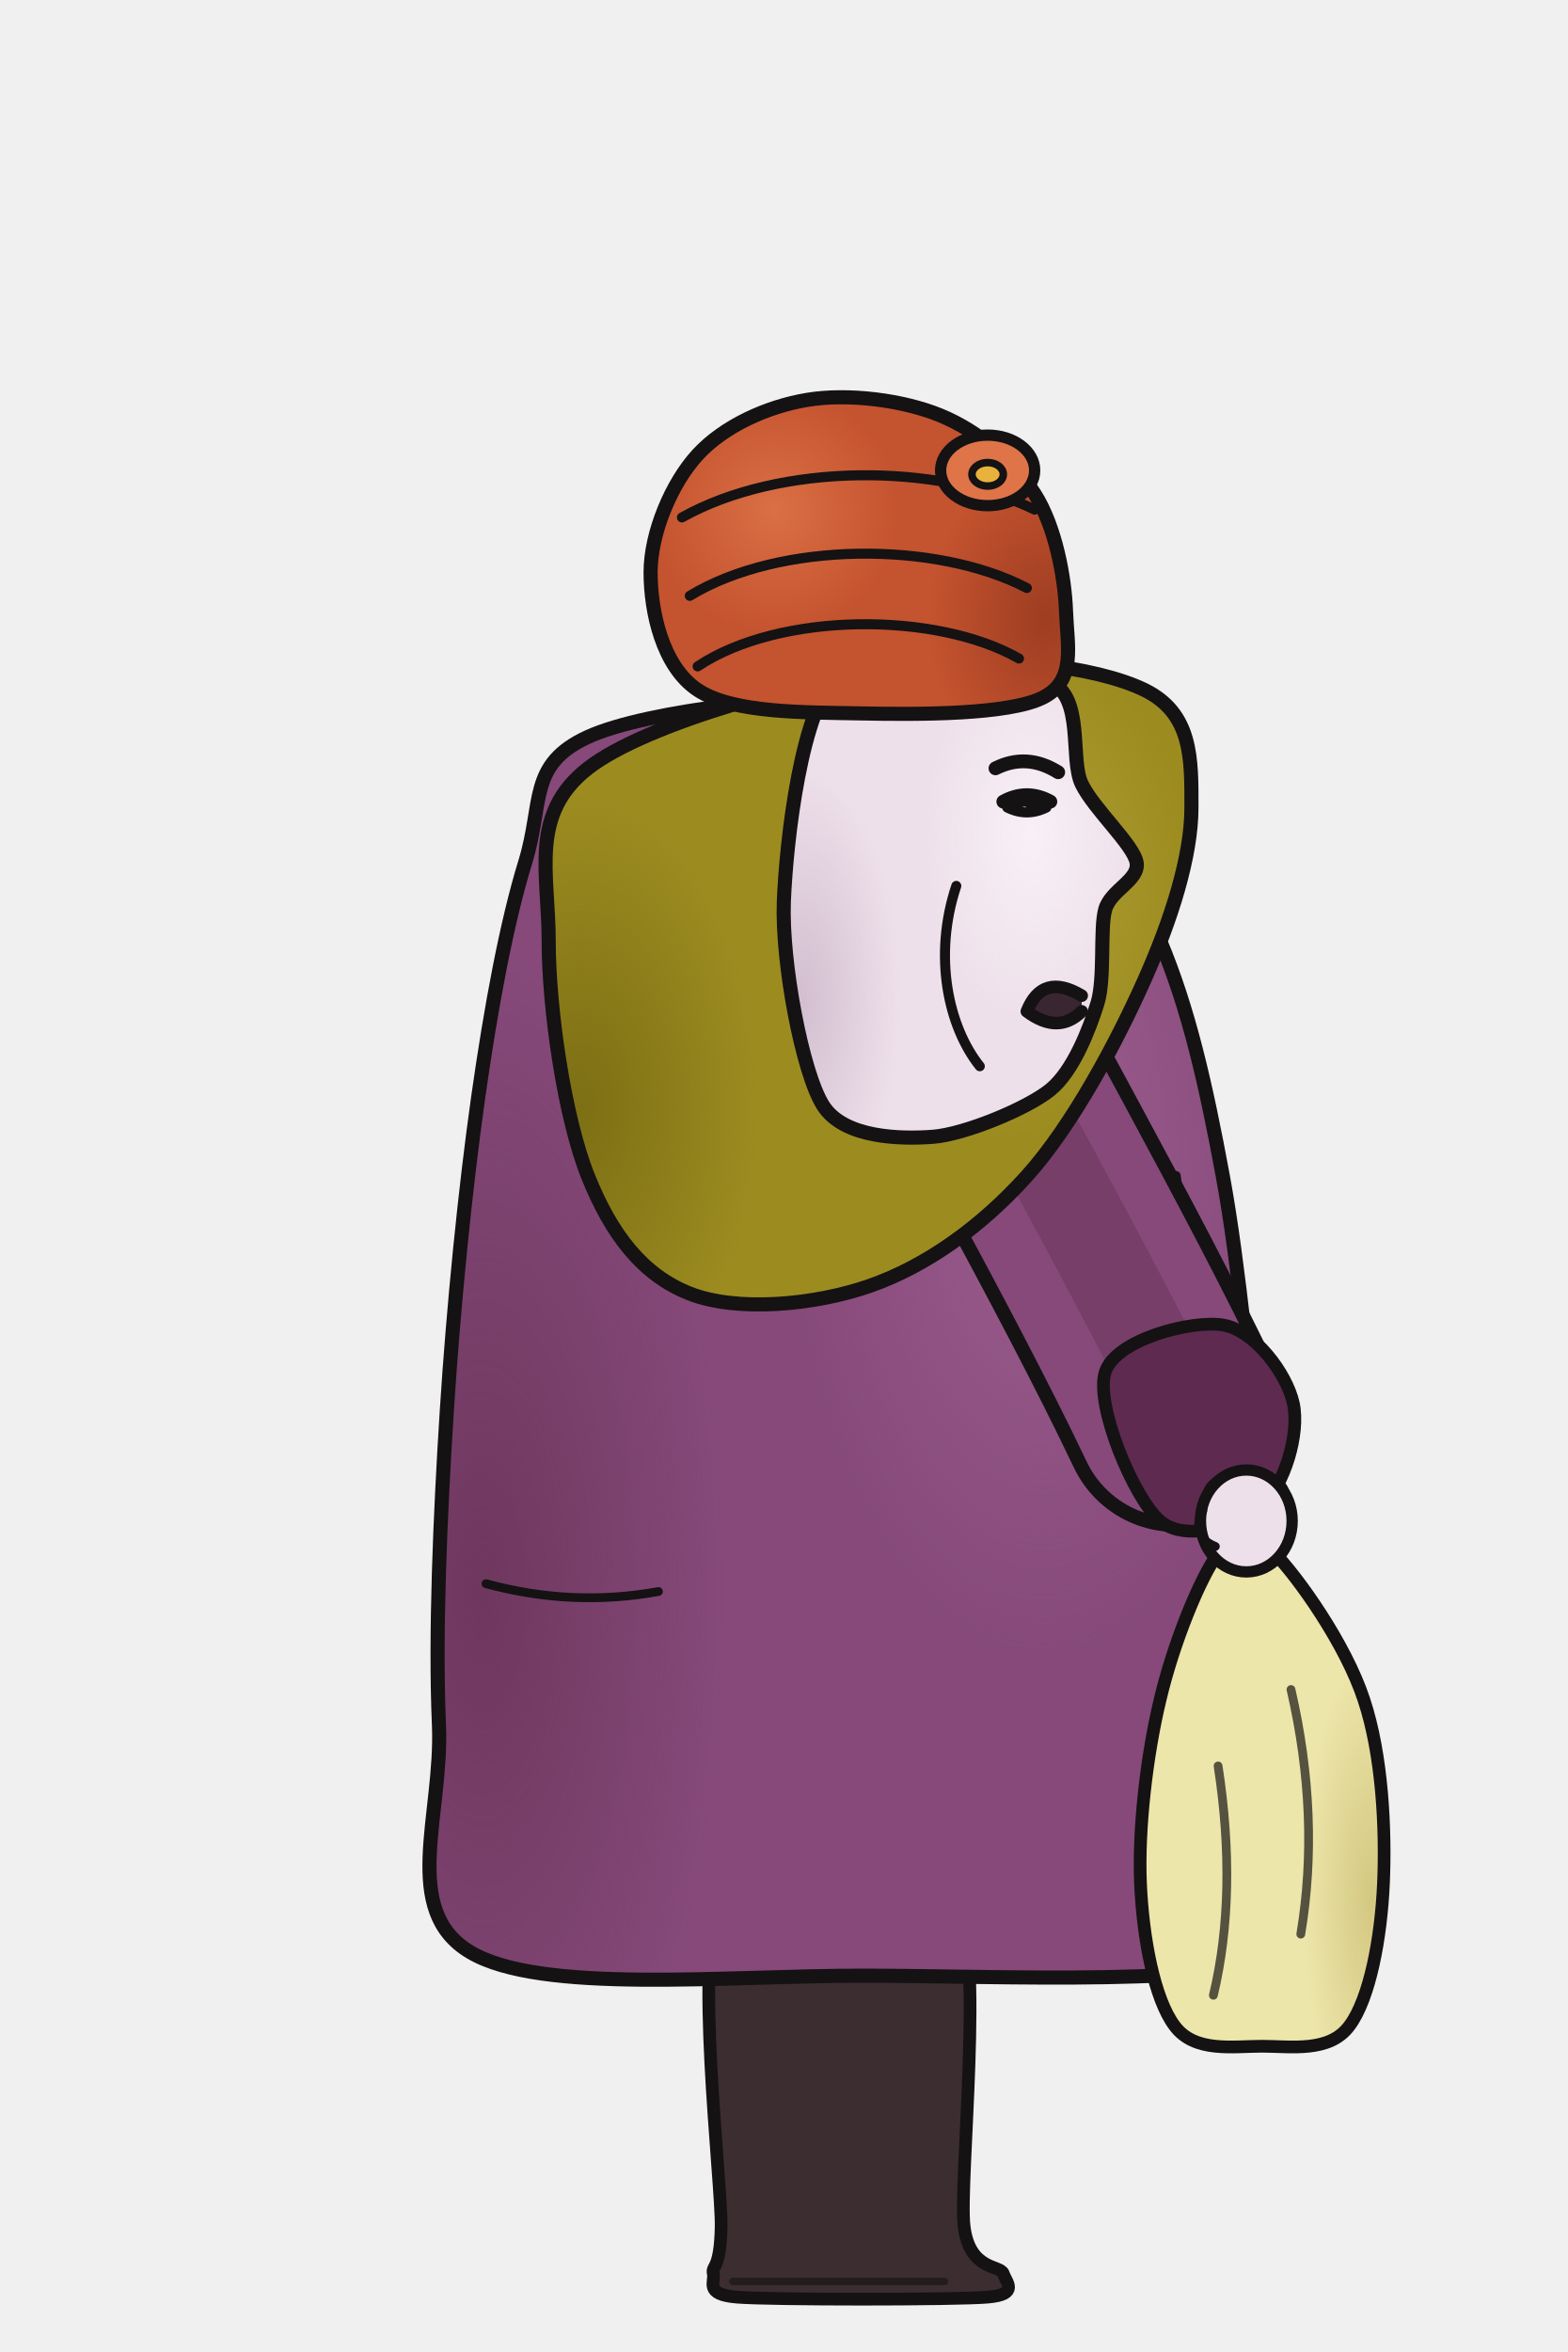
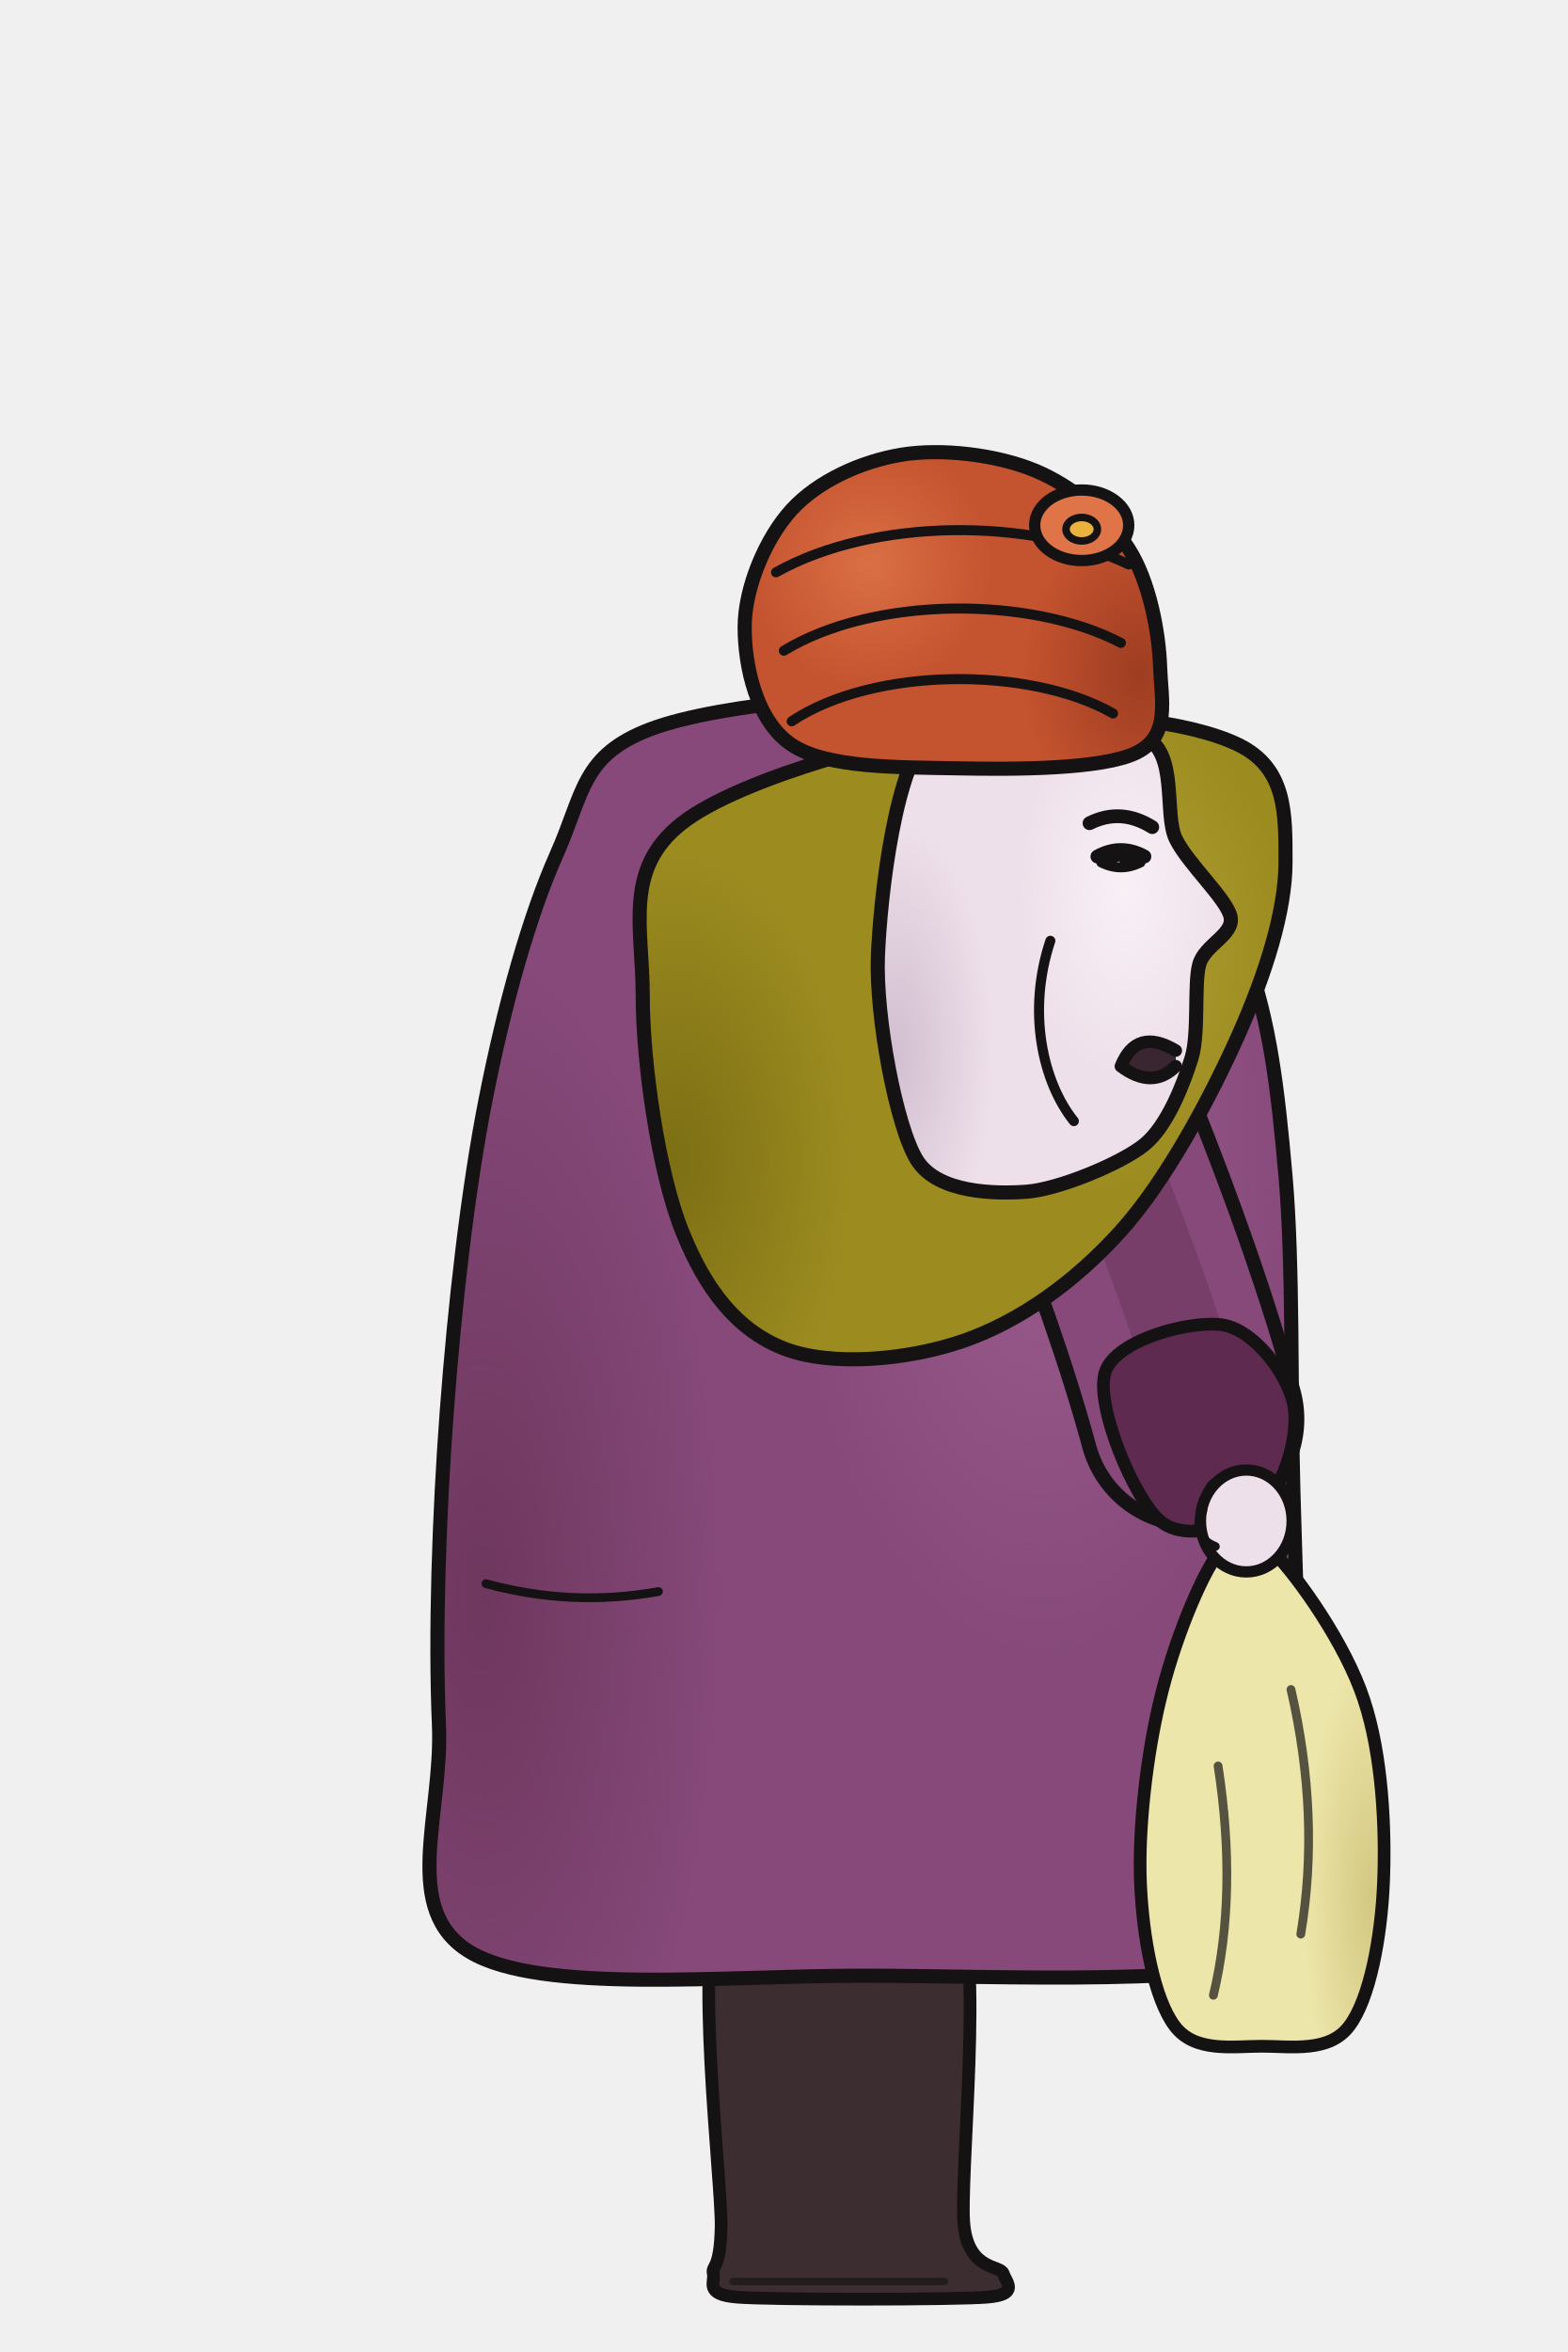
<svg xmlns="http://www.w3.org/2000/svg" width="800" height="1200" viewBox="0 0 400 600">
  <defs>
    <radialGradient id="g1">
      <stop offset="0" stop-color="#9E6192" stop-opacity="0.85" />
      <stop offset="0.0" stop-color="#9E6192" stop-opacity="0.85" />
      <stop offset="1" stop-color="#9E6192" stop-opacity="0" />
    </radialGradient>
    <clipPath id="s1">
-       <path d="M150.0,188.0 C165.3,181.0 206.3,176.7 226.0,178.0 C245.7,179.3 256.3,185.7 268.0,196.0 C279.7,206.3 288.7,222.7 296.0,240.0 C303.3,257.3 307.7,276.7 312.0,300.0 C316.3,323.3 319.0,355.0 322.0,380.0 C325.0,405.0 328.3,430.3 330.0,450.0 C331.7,469.7 350.3,489.0 332.0,498.0 C313.7,507.0 255.3,504.0 220.0,504.0 C184.7,504.0 138.0,508.7 120.0,498.0 C102.0,487.3 113.0,463.0 112.0,440.0 C111.0,417.0 112.3,386.7 114.0,360.0 C115.7,333.3 118.7,303.3 122.0,280.0 C125.3,256.7 129.3,235.3 134.0,220.0 C138.7,204.7 134.7,195.0 150.0,188.0 Z" />
+       <path d="M166.0,186.0 C183.7,179.3 227.0,175.7 248.0,178.0 C269.0,180.3 280.3,189.0 292.0,200.0 C303.7,211.0 312.0,227.3 318.0,244.0 C324.0,260.7 326.0,277.3 328.0,300.0 C330.0,322.7 329.3,355.0 330.0,380.0 C330.7,405.0 331.7,430.3 332.0,450.0 C332.3,469.7 350.7,489.0 332.0,498.0 C313.3,507.0 255.3,504.0 220.0,504.0 C184.7,504.0 138.0,508.7 120.0,498.0 C102.0,487.3 113.0,463.0 112.0,440.0 C111.0,417.0 112.0,386.7 114.0,360.0 C116.0,333.3 119.3,303.7 124.0,280.0 C128.7,256.3 135.0,233.7 142.0,218.0 C149.0,202.3 148.3,192.7 166.0,186.0 Z" />
    </clipPath>
    <radialGradient id="g2">
      <stop offset="0" stop-color="#6A3459" stop-opacity="0.85" />
      <stop offset="0.0" stop-color="#6A3459" stop-opacity="0.85" />
      <stop offset="1" stop-color="#6A3459" stop-opacity="0" />
    </radialGradient>
    <clipPath id="s2">
-       <path d="M150.0,188.0 C165.3,181.0 206.3,176.7 226.0,178.0 C245.7,179.3 256.3,185.7 268.0,196.0 C279.7,206.3 288.7,222.7 296.0,240.0 C303.3,257.3 307.7,276.7 312.0,300.0 C316.3,323.3 319.0,355.0 322.0,380.0 C325.0,405.0 328.3,430.3 330.0,450.0 C331.7,469.7 350.3,489.0 332.0,498.0 C313.7,507.0 255.3,504.0 220.0,504.0 C184.7,504.0 138.0,508.7 120.0,498.0 C102.0,487.3 113.0,463.0 112.0,440.0 C111.0,417.0 112.3,386.7 114.0,360.0 C115.7,333.3 118.7,303.3 122.0,280.0 C125.3,256.7 129.3,235.3 134.0,220.0 C138.7,204.7 134.7,195.0 150.0,188.0 Z" />
+       <path d="M166.0,186.0 C183.7,179.3 227.0,175.7 248.0,178.0 C269.0,180.3 280.3,189.0 292.0,200.0 C303.7,211.0 312.0,227.3 318.0,244.0 C324.0,260.7 326.0,277.3 328.0,300.0 C330.0,322.7 329.3,355.0 330.0,380.0 C330.7,405.0 331.7,430.3 332.0,450.0 C332.3,469.7 350.7,489.0 332.0,498.0 C313.3,507.0 255.3,504.0 220.0,504.0 C184.7,504.0 138.0,508.7 120.0,498.0 C102.0,487.3 113.0,463.0 112.0,440.0 C111.0,417.0 112.0,386.7 114.0,360.0 C116.0,333.3 119.3,303.7 124.0,280.0 C128.7,256.3 135.0,233.7 142.0,218.0 C149.0,202.3 148.3,192.7 166.0,186.0 Z" />
    </clipPath>
    <radialGradient id="g3">
      <stop offset="0" stop-color="#CFC27A" stop-opacity="0.85" />
      <stop offset="0.0" stop-color="#CFC27A" stop-opacity="0.85" />
      <stop offset="1" stop-color="#CFC27A" stop-opacity="0" />
    </radialGradient>
    <clipPath id="s3">
      <path d="M311.0,396.0 C315.8,389.7 318.8,389.7 325.0,396.0 C331.2,402.3 343.4,419.5 348.0,433.6 C352.7,447.7 353.6,466.5 353.0,480.4 C352.4,494.3 349.5,509.9 344.3,516.8 C339.2,523.7 329.4,522.0 322.0,522.0 C314.6,522.0 304.8,523.7 299.7,516.8 C294.5,509.9 291.6,494.3 291.0,480.4 C290.4,466.5 292.6,447.7 296.0,433.6 C299.3,419.5 306.2,402.3 311.0,396.0 Z" />
    </clipPath>
    <radialGradient id="g4">
      <stop offset="0" stop-color="#B6A63C" stop-opacity="0.85" />
      <stop offset="0.0" stop-color="#B6A63C" stop-opacity="0.85" />
      <stop offset="1" stop-color="#B6A63C" stop-opacity="0" />
    </radialGradient>
    <clipPath id="s4">
      <path d="M150.0,196.0 C165.0,184.3 206.3,173.3 230.0,170.0 C253.7,166.7 279.7,170.0 292.0,176.0 C304.3,182.0 304.0,193.7 304.0,206.0 C304.0,218.3 299.0,234.3 292.0,250.0 C285.0,265.7 273.7,287.0 262.0,300.0 C250.3,313.0 236.3,323.0 222.0,328.0 C207.7,333.0 188.0,334.7 176.0,330.0 C164.0,325.3 156.0,315.0 150.0,300.0 C144.0,285.0 140.0,257.3 140.0,240.0 C140.0,222.7 135.0,207.7 150.0,196.0 Z" />
    </clipPath>
    <radialGradient id="g5">
      <stop offset="0" stop-color="#776A12" stop-opacity="0.85" />
      <stop offset="0.0" stop-color="#776A12" stop-opacity="0.85" />
      <stop offset="1" stop-color="#776A12" stop-opacity="0" />
    </radialGradient>
    <clipPath id="s5">
      <path d="M150.0,196.0 C165.0,184.3 206.3,173.3 230.0,170.0 C253.7,166.7 279.7,170.0 292.0,176.0 C304.3,182.0 304.0,193.7 304.0,206.0 C304.0,218.3 299.0,234.3 292.0,250.0 C285.0,265.7 273.7,287.0 262.0,300.0 C250.3,313.0 236.3,323.0 222.0,328.0 C207.7,333.0 188.0,334.7 176.0,330.0 C164.0,325.3 156.0,315.0 150.0,300.0 C144.0,285.0 140.0,257.3 140.0,240.0 C140.0,222.7 135.0,207.7 150.0,196.0 Z" />
    </clipPath>
    <radialGradient id="g6">
      <stop offset="0" stop-color="#FAF3F8" stop-opacity="0.85" />
      <stop offset="0.0" stop-color="#FAF3F8" stop-opacity="0.85" />
      <stop offset="1" stop-color="#FAF3F8" stop-opacity="0" />
    </radialGradient>
    <clipPath id="s6">
      <path d="M214.0,172.0 C223.5,164.2 259.3,170.1 268.0,174.0 C276.7,177.9 272.9,193.6 276.0,200.0 C279.1,206.4 289.2,215.5 290.0,220.0 C290.8,224.5 283.4,227.0 282.0,232.0 C280.6,237.0 282.0,249.6 280.0,256.0 C278.0,262.4 273.9,273.2 268.0,278.0 C262.1,282.8 246.1,289.4 238.0,290.0 C229.9,290.6 215.3,290.4 210.0,282.0 C204.7,273.6 199.4,245.4 200.0,230.0 C200.6,214.6 204.5,179.8 214.0,172.0 Z" />
    </clipPath>
    <radialGradient id="g7">
      <stop offset="0" stop-color="#CDB8CB" stop-opacity="0.85" />
      <stop offset="0.0" stop-color="#CDB8CB" stop-opacity="0.85" />
      <stop offset="1" stop-color="#CDB8CB" stop-opacity="0" />
    </radialGradient>
    <clipPath id="s7">
      <path d="M214.0,172.0 C223.5,164.2 259.3,170.1 268.0,174.0 C276.7,177.9 272.9,193.6 276.0,200.0 C279.1,206.4 289.2,215.5 290.0,220.0 C290.8,224.5 283.4,227.0 282.0,232.0 C280.6,237.0 282.0,249.6 280.0,256.0 C278.0,262.4 273.9,273.2 268.0,278.0 C262.1,282.8 246.1,289.4 238.0,290.0 C229.9,290.6 215.3,290.4 210.0,282.0 C204.7,273.6 199.4,245.4 200.0,230.0 C200.6,214.6 204.5,179.8 214.0,172.0 Z" />
    </clipPath>
    <radialGradient id="g8">
      <stop offset="0" stop-color="#DE7448" stop-opacity="0.85" />
      <stop offset="0.0" stop-color="#DE7448" stop-opacity="0.85" />
      <stop offset="1" stop-color="#DE7448" stop-opacity="0" />
    </radialGradient>
    <clipPath id="s8">
      <path d="M178.0,176.0 C169.0,170.0 166.0,156.0 166.0,146.0 C166.0,136.0 171.3,123.3 178.0,116.0 C184.7,108.7 195.7,103.7 206.0,102.0 C216.3,100.3 230.3,102.0 240.0,106.0 C249.7,110.0 258.7,117.7 264.0,126.0 C269.3,134.3 271.7,147.3 272.0,156.0 C272.3,164.7 274.7,173.7 266.0,178.0 C257.3,182.3 234.7,182.3 220.0,182.0 C205.3,181.7 187.0,182.0 178.0,176.0 Z" />
    </clipPath>
    <radialGradient id="g9">
      <stop offset="0" stop-color="#97391F" stop-opacity="0.85" />
      <stop offset="0.0" stop-color="#97391F" stop-opacity="0.85" />
      <stop offset="1" stop-color="#97391F" stop-opacity="0" />
    </radialGradient>
    <clipPath id="s9">
      <path d="M178.0,176.0 C169.0,170.0 166.0,156.0 166.0,146.0 C166.0,136.0 171.3,123.3 178.0,116.0 C184.7,108.7 195.7,103.7 206.0,102.0 C216.3,100.3 230.3,102.0 240.0,106.0 C249.7,110.0 258.7,117.7 264.0,126.0 C269.3,134.3 271.7,147.3 272.0,156.0 C272.3,164.7 274.7,173.7 266.0,178.0 C257.3,182.3 234.7,182.3 220.0,182.0 C205.3,181.7 187.0,182.0 178.0,176.0 Z" />
    </clipPath>
  </defs>
  <path d="M184.0,486.0 C191.2,476.2 236.6,476.2 244.0,486.0 C251.4,495.8 244.6,556.7 246.0,568.0 C247.4,579.3 255.3,577.8 256.0,580.0 C256.7,582.2 260.2,585.3 252.0,586.0 C243.8,586.7 196.4,586.7 188.0,586.0 C179.6,585.3 182.5,582.2 182.0,580.0 C181.5,577.8 183.8,579.3 184.0,568.0 C184.2,556.7 176.8,495.8 184.0,486.0 Z" fill="#3C2D31" />
  <path d="M184.0,486.0 C191.2,476.2 236.6,476.2 244.0,486.0 C251.4,495.8 244.6,556.7 246.0,568.0 C247.4,579.3 255.3,577.8 256.0,580.0 C256.7,582.2 260.2,585.3 252.0,586.0 C243.8,586.7 196.4,586.7 188.0,586.0 C179.6,585.3 182.5,582.2 182.0,580.0 C181.5,577.8 183.8,579.3 184.0,568.0 C184.2,556.7 176.8,495.8 184.0,486.0 Z" fill="none" stroke="#141213" stroke-width="3.24" stroke-linejoin="round" stroke-linecap="round" />
  <path d="M187.0,582.0 L241.0,582.0" fill="none" stroke="#141213" stroke-width="1.92" stroke-linejoin="round" stroke-linecap="round" opacity="0.6" />
-   <path d="M150.0,188.0 C165.3,181.0 206.3,176.7 226.0,178.0 C245.7,179.3 256.3,185.7 268.0,196.0 C279.7,206.3 288.7,222.7 296.0,240.0 C303.3,257.3 307.7,276.7 312.0,300.0 C316.3,323.3 319.0,355.0 322.0,380.0 C325.0,405.0 328.3,430.3 330.0,450.0 C331.7,469.7 350.3,489.0 332.0,498.0 C313.7,507.0 255.3,504.0 220.0,504.0 C184.7,504.0 138.0,508.7 120.0,498.0 C102.0,487.3 113.0,463.0 112.0,440.0 C111.0,417.0 112.3,386.7 114.0,360.0 C115.7,333.3 118.7,303.3 122.0,280.0 C125.3,256.7 129.3,235.3 134.0,220.0 C138.7,204.7 134.7,195.0 150.0,188.0 Z" fill="#86497A" />
+   <path d="M166.0,186.0 C183.7,179.3 227.0,175.7 248.0,178.0 C269.0,180.3 280.3,189.0 292.0,200.0 C303.7,211.0 312.0,227.3 318.0,244.0 C324.0,260.7 326.0,277.3 328.0,300.0 C330.0,322.7 329.3,355.0 330.0,380.0 C330.7,405.0 331.7,430.3 332.0,450.0 C332.3,469.7 350.7,489.0 332.0,498.0 C313.3,507.0 255.3,504.0 220.0,504.0 C184.7,504.0 138.0,508.7 120.0,498.0 C102.0,487.3 113.0,463.0 112.0,440.0 C111.0,417.0 112.0,386.7 114.0,360.0 C116.0,333.3 119.3,303.7 124.0,280.0 C128.7,256.3 135.0,233.7 142.0,218.0 C149.0,202.3 148.3,192.7 166.0,186.0 Z" fill="#86497A" />
  <g clip-path="url(#s1)">
    <ellipse cx="266.0" cy="292.1" rx="66.0" ry="130.4" fill="url(#g1)" />
  </g>
  <g clip-path="url(#s2)">
    <ellipse cx="123.0" cy="406.2" rx="61.6" ry="163.0" fill="url(#g2)" />
  </g>
-   <path d="M150.0,188.0 C165.3,181.0 206.3,176.7 226.0,178.0 C245.7,179.3 256.3,185.7 268.0,196.0 C279.7,206.3 288.7,222.7 296.0,240.0 C303.3,257.3 307.7,276.7 312.0,300.0 C316.3,323.3 319.0,355.0 322.0,380.0 C325.0,405.0 328.3,430.3 330.0,450.0 C331.7,469.7 350.3,489.0 332.0,498.0 C313.7,507.0 255.3,504.0 220.0,504.0 C184.7,504.0 138.0,508.7 120.0,498.0 C102.0,487.3 113.0,463.0 112.0,440.0 C111.0,417.0 112.3,386.7 114.0,360.0 C115.7,333.3 118.7,303.3 122.0,280.0 C125.3,256.7 129.3,235.3 134.0,220.0 C138.7,204.7 134.7,195.0 150.0,188.0 Z" fill="none" stroke="#141213" stroke-width="3.6" stroke-linejoin="round" stroke-linecap="round" />
+   <path d="M166.0,186.0 C183.7,179.3 227.0,175.7 248.0,178.0 C269.0,180.3 280.3,189.0 292.0,200.0 C303.7,211.0 312.0,227.3 318.0,244.0 C324.0,260.7 326.0,277.3 328.0,300.0 C330.0,322.7 329.3,355.0 330.0,380.0 C330.7,405.0 331.7,430.3 332.0,450.0 C332.3,469.7 350.7,489.0 332.0,498.0 C313.3,507.0 255.3,504.0 220.0,504.0 C184.7,504.0 138.0,508.7 120.0,498.0 C102.0,487.3 113.0,463.0 112.0,440.0 C111.0,417.0 112.0,386.7 114.0,360.0 C116.0,333.3 119.3,303.7 124.0,280.0 C128.7,256.3 135.0,233.7 142.0,218.0 C149.0,202.3 148.3,192.7 166.0,186.0 Z" fill="none" stroke="#141213" stroke-width="3.6" stroke-linejoin="round" stroke-linecap="round" />
  <path d="M300,300 C310,380 320,440 326,496" fill="none" stroke="#141213" stroke-width="2.56" stroke-linejoin="round" stroke-linecap="round" />
  <path d="M124,404 Q146,410 168,406" fill="none" stroke="#141213" stroke-width="2.24" stroke-linejoin="round" stroke-linecap="round" />
-   <path d="M222,214 C250,268 280,320 300,362" fill="none" stroke="#141213" stroke-width="57.6" stroke-linejoin="round" stroke-linecap="round" />
-   <path d="M222,214 C250,268 280,320 300,362" fill="none" stroke="#86497A" stroke-width="50.4" stroke-linejoin="round" stroke-linecap="round" />
-   <path d="M222,214 C250,268 280,320 300,362" fill="none" stroke="#6A3459" stroke-width="22.68" stroke-linejoin="round" stroke-linecap="round" transform="translate(5,6)" opacity="0.55" />
+   <path d="M246,214 C270,266 292,318 304,362" fill="none" stroke="#141213" stroke-width="57.6" stroke-linejoin="round" stroke-linecap="round" />
+   <path d="M246,214 C270,266 292,318 304,362" fill="none" stroke="#86497A" stroke-width="50.4" stroke-linejoin="round" stroke-linecap="round" />
+   <path d="M246,214 C270,266 292,318 304,362" fill="none" stroke="#6A3459" stroke-width="22.68" stroke-linejoin="round" stroke-linecap="round" transform="translate(5,6)" opacity="0.55" />
  <path d="M282.0,350.0 C284.7,341.7 304.0,336.7 312.0,338.0 C320.0,339.3 328.3,350.3 330.0,358.0 C331.7,365.7 327.7,379.0 322.0,384.0 C316.3,389.0 302.7,393.7 296.0,388.0 C289.3,382.3 279.3,358.3 282.0,350.0 Z" fill="#5E2A50" />
  <path d="M282.0,350.0 C284.7,341.7 304.0,336.7 312.0,338.0 C320.0,339.3 328.3,350.3 330.0,358.0 C331.7,365.7 327.7,379.0 322.0,384.0 C316.3,389.0 302.7,393.7 296.0,388.0 C289.3,382.3 279.3,358.3 282.0,350.0 Z" fill="none" stroke="#141213" stroke-width="3.24" stroke-linejoin="round" stroke-linecap="round" />
  <path d="M311.0,396.0 C315.8,389.7 318.8,389.7 325.0,396.0 C331.2,402.3 343.4,419.5 348.0,433.6 C352.7,447.7 353.6,466.5 353.0,480.4 C352.4,494.3 349.5,509.9 344.3,516.8 C339.2,523.7 329.4,522.0 322.0,522.0 C314.6,522.0 304.8,523.7 299.7,516.8 C294.5,509.9 291.6,494.3 291.0,480.4 C290.4,466.5 292.6,447.7 296.0,433.6 C299.3,419.5 306.2,402.3 311.0,396.0 Z" fill="#EDE6AA" />
  <g clip-path="url(#s3)">
    <ellipse cx="349.9" cy="484.2" rx="17.4" ry="63.0" fill="url(#g3)" />
  </g>
  <path d="M311.0,396.0 C315.8,389.7 318.8,389.7 325.0,396.0 C331.2,402.3 343.4,419.5 348.0,433.6 C352.7,447.7 353.6,466.5 353.0,480.4 C352.4,494.3 349.5,509.9 344.3,516.8 C339.2,523.7 329.4,522.0 322.0,522.0 C314.6,522.0 304.8,523.7 299.7,516.8 C294.5,509.9 291.6,494.3 291.0,480.4 C290.4,466.5 292.6,447.7 296.0,433.6 C299.3,419.5 306.2,402.3 311.0,396.0 Z" fill="none" stroke="#141213" stroke-width="3.24" stroke-linejoin="round" stroke-linecap="round" />
  <path d="M310.8,450.5 Q315.8,483.0 309.6,509.0" fill="none" stroke="#141213" stroke-width="2.24" stroke-linejoin="round" stroke-linecap="round" opacity="0.7" />
  <path d="M329.4,431.0 Q336.9,463.5 331.9,493.4" fill="none" stroke="#141213" stroke-width="2.24" stroke-linejoin="round" stroke-linecap="round" opacity="0.7" />
  <path d="M315.0,394.0 C306.0,386.0 306.0,376.0 315.0,378.0 Z" fill="#EDE6AA" stroke="#141213" stroke-width="2.88" stroke-linejoin="round" stroke-linecap="round" />
  <path d="M321.0,394.0 C330.0,386.0 330.0,376.0 321.0,378.0 Z" fill="#EDE6AA" stroke="#141213" stroke-width="2.88" stroke-linejoin="round" stroke-linecap="round" />
  <ellipse cx="318.0" cy="388.0" rx="11.7" ry="13.0" fill="#EEE0EA" stroke="#141213" stroke-width="2.88" />
  <path d="M306.9,385.4 q-3.2,6.5 3.2,9.1" fill="none" stroke="#141213" stroke-width="2.24" stroke-linejoin="round" stroke-linecap="round" />
-   <path d="M150.0,196.0 C165.0,184.3 206.3,173.3 230.0,170.0 C253.7,166.7 279.7,170.0 292.0,176.0 C304.3,182.0 304.0,193.7 304.0,206.0 C304.0,218.3 299.0,234.3 292.0,250.0 C285.0,265.7 273.7,287.0 262.0,300.0 C250.3,313.0 236.3,323.0 222.0,328.0 C207.7,333.0 188.0,334.7 176.0,330.0 C164.0,325.3 156.0,315.0 150.0,300.0 C144.0,285.0 140.0,257.3 140.0,240.0 C140.0,222.7 135.0,207.7 150.0,196.0 Z" fill="#9C8C20" />
-   <g clip-path="url(#s4)">
-     <ellipse cx="254.8" cy="226.0" rx="49.2" ry="64.0" fill="url(#g4)" />
+   <g transform="translate(24,14)">
+     <path d="M150.0,196.0 C165.0,184.3 206.3,173.3 230.0,170.0 C253.7,166.7 279.7,170.0 292.0,176.0 C304.3,182.0 304.0,193.7 304.0,206.0 C304.0,218.3 299.0,234.3 292.0,250.0 C285.0,265.7 273.7,287.0 262.0,300.0 C250.3,313.0 236.3,323.0 222.0,328.0 C207.7,333.0 188.0,334.7 176.0,330.0 C164.0,325.3 156.0,315.0 150.0,300.0 C144.0,285.0 140.0,257.3 140.0,240.0 C140.0,222.7 135.0,207.7 150.0,196.0 Z" fill="#9C8C20" />
+     <g clip-path="url(#s4)">
+       <ellipse cx="254.8" cy="226.0" rx="49.2" ry="64.0" fill="url(#g4)" />
+     </g>
+     <g clip-path="url(#s5)">
+       <ellipse cx="148.2" cy="282.0" rx="45.9" ry="80.0" fill="url(#g5)" />
+     </g>
+     <path d="M150.0,196.0 C165.0,184.3 206.3,173.3 230.0,170.0 C253.7,166.7 279.7,170.0 292.0,176.0 C304.3,182.0 304.0,193.7 304.0,206.0 C304.0,218.3 299.0,234.3 292.0,250.0 C285.0,265.7 273.7,287.0 262.0,300.0 C250.3,313.0 236.3,323.0 222.0,328.0 C207.7,333.0 188.0,334.7 176.0,330.0 C164.0,325.3 156.0,315.0 150.0,300.0 C144.0,285.0 140.0,257.3 140.0,240.0 C140.0,222.7 135.0,207.7 150.0,196.0 Z" fill="none" stroke="#141213" stroke-width="3.6" stroke-linejoin="round" stroke-linecap="round" />
+     <path d="M214.0,172.0 C223.5,164.2 259.3,170.1 268.0,174.0 C276.7,177.9 272.9,193.6 276.0,200.0 C279.1,206.4 289.2,215.5 290.0,220.0 C290.8,224.5 283.4,227.0 282.0,232.0 C280.6,237.0 282.0,249.6 280.0,256.0 C278.0,262.4 273.9,273.2 268.0,278.0 C262.1,282.8 246.1,289.4 238.0,290.0 C229.9,290.6 215.3,290.4 210.0,282.0 C204.7,273.6 199.4,245.4 200.0,230.0 C200.6,214.6 204.5,179.8 214.0,172.0 Z" fill="#EEE0EA" />
+     <g clip-path="url(#s6)">
+       <ellipse cx="263.0" cy="213.3" rx="27.0" ry="47.2" fill="url(#g6)" />
+     </g>
+     <g clip-path="url(#s7)">
+       <ellipse cx="204.5" cy="254.6" rx="25.2" ry="59.0" fill="url(#g7)" />
+     </g>
+     <path d="M214.0,172.0 C223.5,164.2 259.3,170.1 268.0,174.0 C276.7,177.9 272.9,193.6 276.0,200.0 C279.1,206.4 289.2,215.5 290.0,220.0 C290.8,224.5 283.4,227.0 282.0,232.0 C280.6,237.0 282.0,249.6 280.0,256.0 C278.0,262.4 273.9,273.2 268.0,278.0 C262.1,282.8 246.1,289.4 238.0,290.0 C229.9,290.6 215.3,290.4 210.0,282.0 C204.7,273.6 199.4,245.4 200.0,230.0 C200.6,214.6 204.5,179.8 214.0,172.0 Z" fill="none" stroke="#141213" stroke-width="3.6" stroke-linejoin="round" stroke-linecap="round" />
+     <path d="M257,206 Q262,203.0 267,206 Q262,208.5 257,206 Z" fill="#FFFFFF" stroke="#141213" stroke-width="2.56" stroke-linejoin="round" stroke-linecap="round" />
+     <ellipse cx="263.2" cy="206.0" rx="1.5" ry="1.5" fill="#141213" />
+     <path d="M256.0,204.5 Q262,201.2 268.0,204.5" fill="none" stroke="#141213" stroke-width="3.52" stroke-linejoin="round" stroke-linecap="round" />
+     <path d="M254,196 Q262,192 270,197" fill="none" stroke="#141213" stroke-width="3.52" stroke-linejoin="round" stroke-linecap="round" />
+     <path d="M276,254 Q266,248 262,258 Q270,264 276,258" fill="#3A2630" stroke="#141213" stroke-width="3.2" stroke-linejoin="round" stroke-linecap="round" />
+     <path d="M244,226 C238,244 242,262 250,272" fill="none" stroke="#141213" stroke-width="2.56" stroke-linejoin="round" stroke-linecap="round" />
+     <path d="M178.0,176.0 C169.0,170.0 166.0,156.0 166.0,146.0 C166.0,136.0 171.3,123.3 178.0,116.0 C184.7,108.7 195.7,103.7 206.0,102.0 C216.3,100.3 230.3,102.0 240.0,106.0 C249.7,110.0 258.7,117.7 264.0,126.0 C269.3,134.3 271.7,147.3 272.0,156.0 C272.3,164.7 274.7,173.7 266.0,178.0 C257.3,182.3 234.7,182.3 220.0,182.0 C205.3,181.7 187.0,182.0 178.0,176.0 Z" fill="#C4532F" />
+     <g clip-path="url(#s8)">
+       <ellipse cx="197.8" cy="130.0" rx="31.8" ry="32.0" fill="url(#g8)" />
+     </g>
+     <g clip-path="url(#s9)">
+       <ellipse cx="266.7" cy="158.0" rx="29.7" ry="40.0" fill="url(#g9)" />
+     </g>
+     <path d="M178.0,176.0 C169.0,170.0 166.0,156.0 166.0,146.0 C166.0,136.0 171.3,123.3 178.0,116.0 C184.7,108.7 195.7,103.7 206.0,102.0 C216.3,100.3 230.3,102.0 240.0,106.0 C249.7,110.0 258.7,117.7 264.0,126.0 C269.3,134.3 271.7,147.3 272.0,156.0 C272.3,164.7 274.7,173.7 266.0,178.0 C257.3,182.3 234.7,182.3 220.0,182.0 C205.3,181.7 187.0,182.0 178.0,176.0 Z" fill="none" stroke="#141213" stroke-width="3.6" stroke-linejoin="round" stroke-linecap="round" />
+     <path d="M174,132 C199.0,118 239.0,118 264,130" fill="none" stroke="#141213" stroke-width="2.56" stroke-linejoin="round" stroke-linecap="round" />
+     <path d="M176,152 C199.0,138 239.0,138 262,150" fill="none" stroke="#141213" stroke-width="2.56" stroke-linejoin="round" stroke-linecap="round" />
+     <path d="M178,170 C199.0,156 239.0,156 260,168" fill="none" stroke="#141213" stroke-width="2.56" stroke-linejoin="round" stroke-linecap="round" />
+     <ellipse cx="252.0" cy="120.0" rx="12.0" ry="9.0" fill="#DE7448" stroke="#141213" stroke-width="2.88" />
+     <ellipse cx="252.0" cy="121.0" rx="4.0" ry="3.0" fill="#E9B23C" stroke="#141213" stroke-width="1.92" />
  </g>
-   <g clip-path="url(#s5)">
-     <ellipse cx="148.2" cy="282.0" rx="45.9" ry="80.0" fill="url(#g5)" />
-   </g>
-   <path d="M150.0,196.0 C165.0,184.3 206.3,173.3 230.0,170.0 C253.7,166.7 279.7,170.0 292.0,176.0 C304.3,182.0 304.0,193.7 304.0,206.0 C304.0,218.3 299.0,234.3 292.0,250.0 C285.0,265.7 273.7,287.0 262.0,300.0 C250.3,313.0 236.3,323.0 222.0,328.0 C207.7,333.0 188.0,334.7 176.0,330.0 C164.0,325.3 156.0,315.0 150.0,300.0 C144.0,285.0 140.0,257.3 140.0,240.0 C140.0,222.7 135.0,207.7 150.0,196.0 Z" fill="none" stroke="#141213" stroke-width="3.6" stroke-linejoin="round" stroke-linecap="round" />
-   <path d="M214.0,172.0 C223.5,164.2 259.3,170.1 268.0,174.0 C276.7,177.9 272.9,193.6 276.0,200.0 C279.1,206.4 289.2,215.5 290.0,220.0 C290.8,224.5 283.4,227.0 282.0,232.0 C280.6,237.0 282.0,249.6 280.0,256.0 C278.0,262.4 273.9,273.2 268.0,278.0 C262.1,282.8 246.1,289.4 238.0,290.0 C229.9,290.6 215.3,290.4 210.0,282.0 C204.7,273.6 199.4,245.4 200.0,230.0 C200.6,214.6 204.5,179.8 214.0,172.0 Z" fill="#EEE0EA" />
-   <g clip-path="url(#s6)">
-     <ellipse cx="263.0" cy="213.3" rx="27.0" ry="47.2" fill="url(#g6)" />
-   </g>
-   <g clip-path="url(#s7)">
-     <ellipse cx="204.5" cy="254.6" rx="25.2" ry="59.0" fill="url(#g7)" />
-   </g>
-   <path d="M214.0,172.0 C223.5,164.2 259.3,170.1 268.0,174.0 C276.7,177.9 272.9,193.6 276.0,200.0 C279.1,206.4 289.2,215.5 290.0,220.0 C290.8,224.5 283.4,227.0 282.0,232.0 C280.6,237.0 282.0,249.6 280.0,256.0 C278.0,262.4 273.9,273.2 268.0,278.0 C262.1,282.8 246.1,289.4 238.0,290.0 C229.9,290.6 215.3,290.4 210.0,282.0 C204.7,273.6 199.4,245.4 200.0,230.0 C200.6,214.6 204.5,179.8 214.0,172.0 Z" fill="none" stroke="#141213" stroke-width="3.6" stroke-linejoin="round" stroke-linecap="round" />
-   <path d="M257,206 Q262,203.0 267,206 Q262,208.5 257,206 Z" fill="#FFFFFF" stroke="#141213" stroke-width="2.56" stroke-linejoin="round" stroke-linecap="round" />
-   <ellipse cx="263.2" cy="206.0" rx="1.5" ry="1.5" fill="#141213" />
-   <path d="M256.0,204.5 Q262,201.2 268.0,204.5" fill="none" stroke="#141213" stroke-width="3.52" stroke-linejoin="round" stroke-linecap="round" />
-   <path d="M254,196 Q262,192 270,197" fill="none" stroke="#141213" stroke-width="3.52" stroke-linejoin="round" stroke-linecap="round" />
-   <path d="M276,254 Q266,248 262,258 Q270,264 276,258" fill="#3A2630" stroke="#141213" stroke-width="3.2" stroke-linejoin="round" stroke-linecap="round" />
-   <path d="M244,226 C238,244 242,262 250,272" fill="none" stroke="#141213" stroke-width="2.56" stroke-linejoin="round" stroke-linecap="round" />
-   <path d="M178.0,176.0 C169.0,170.0 166.0,156.0 166.0,146.0 C166.0,136.0 171.3,123.3 178.0,116.0 C184.7,108.7 195.7,103.7 206.0,102.0 C216.3,100.3 230.3,102.0 240.0,106.0 C249.7,110.0 258.7,117.7 264.0,126.0 C269.3,134.3 271.7,147.3 272.0,156.0 C272.3,164.7 274.7,173.7 266.0,178.0 C257.3,182.3 234.7,182.3 220.0,182.0 C205.3,181.7 187.0,182.0 178.0,176.0 Z" fill="#C4532F" />
-   <g clip-path="url(#s8)">
-     <ellipse cx="197.8" cy="130.0" rx="31.8" ry="32.0" fill="url(#g8)" />
-   </g>
-   <g clip-path="url(#s9)">
-     <ellipse cx="266.7" cy="158.0" rx="29.7" ry="40.0" fill="url(#g9)" />
-   </g>
-   <path d="M178.0,176.0 C169.0,170.0 166.0,156.0 166.0,146.0 C166.0,136.0 171.3,123.3 178.0,116.0 C184.7,108.7 195.7,103.7 206.0,102.0 C216.3,100.3 230.3,102.0 240.0,106.0 C249.7,110.0 258.7,117.7 264.0,126.0 C269.3,134.3 271.7,147.3 272.0,156.0 C272.3,164.7 274.7,173.7 266.0,178.0 C257.3,182.3 234.7,182.3 220.0,182.0 C205.3,181.7 187.0,182.0 178.0,176.0 Z" fill="none" stroke="#141213" stroke-width="3.6" stroke-linejoin="round" stroke-linecap="round" />
-   <path d="M174,132 C199.0,118 239.0,118 264,130" fill="none" stroke="#141213" stroke-width="2.56" stroke-linejoin="round" stroke-linecap="round" />
-   <path d="M176,152 C199.0,138 239.0,138 262,150" fill="none" stroke="#141213" stroke-width="2.56" stroke-linejoin="round" stroke-linecap="round" />
-   <path d="M178,170 C199.0,156 239.0,156 260,168" fill="none" stroke="#141213" stroke-width="2.56" stroke-linejoin="round" stroke-linecap="round" />
-   <ellipse cx="252.0" cy="120.0" rx="12.0" ry="9.0" fill="#DE7448" stroke="#141213" stroke-width="2.88" />
-   <ellipse cx="252.0" cy="121.0" rx="4.0" ry="3.0" fill="#E9B23C" stroke="#141213" stroke-width="1.92" />
</svg>
